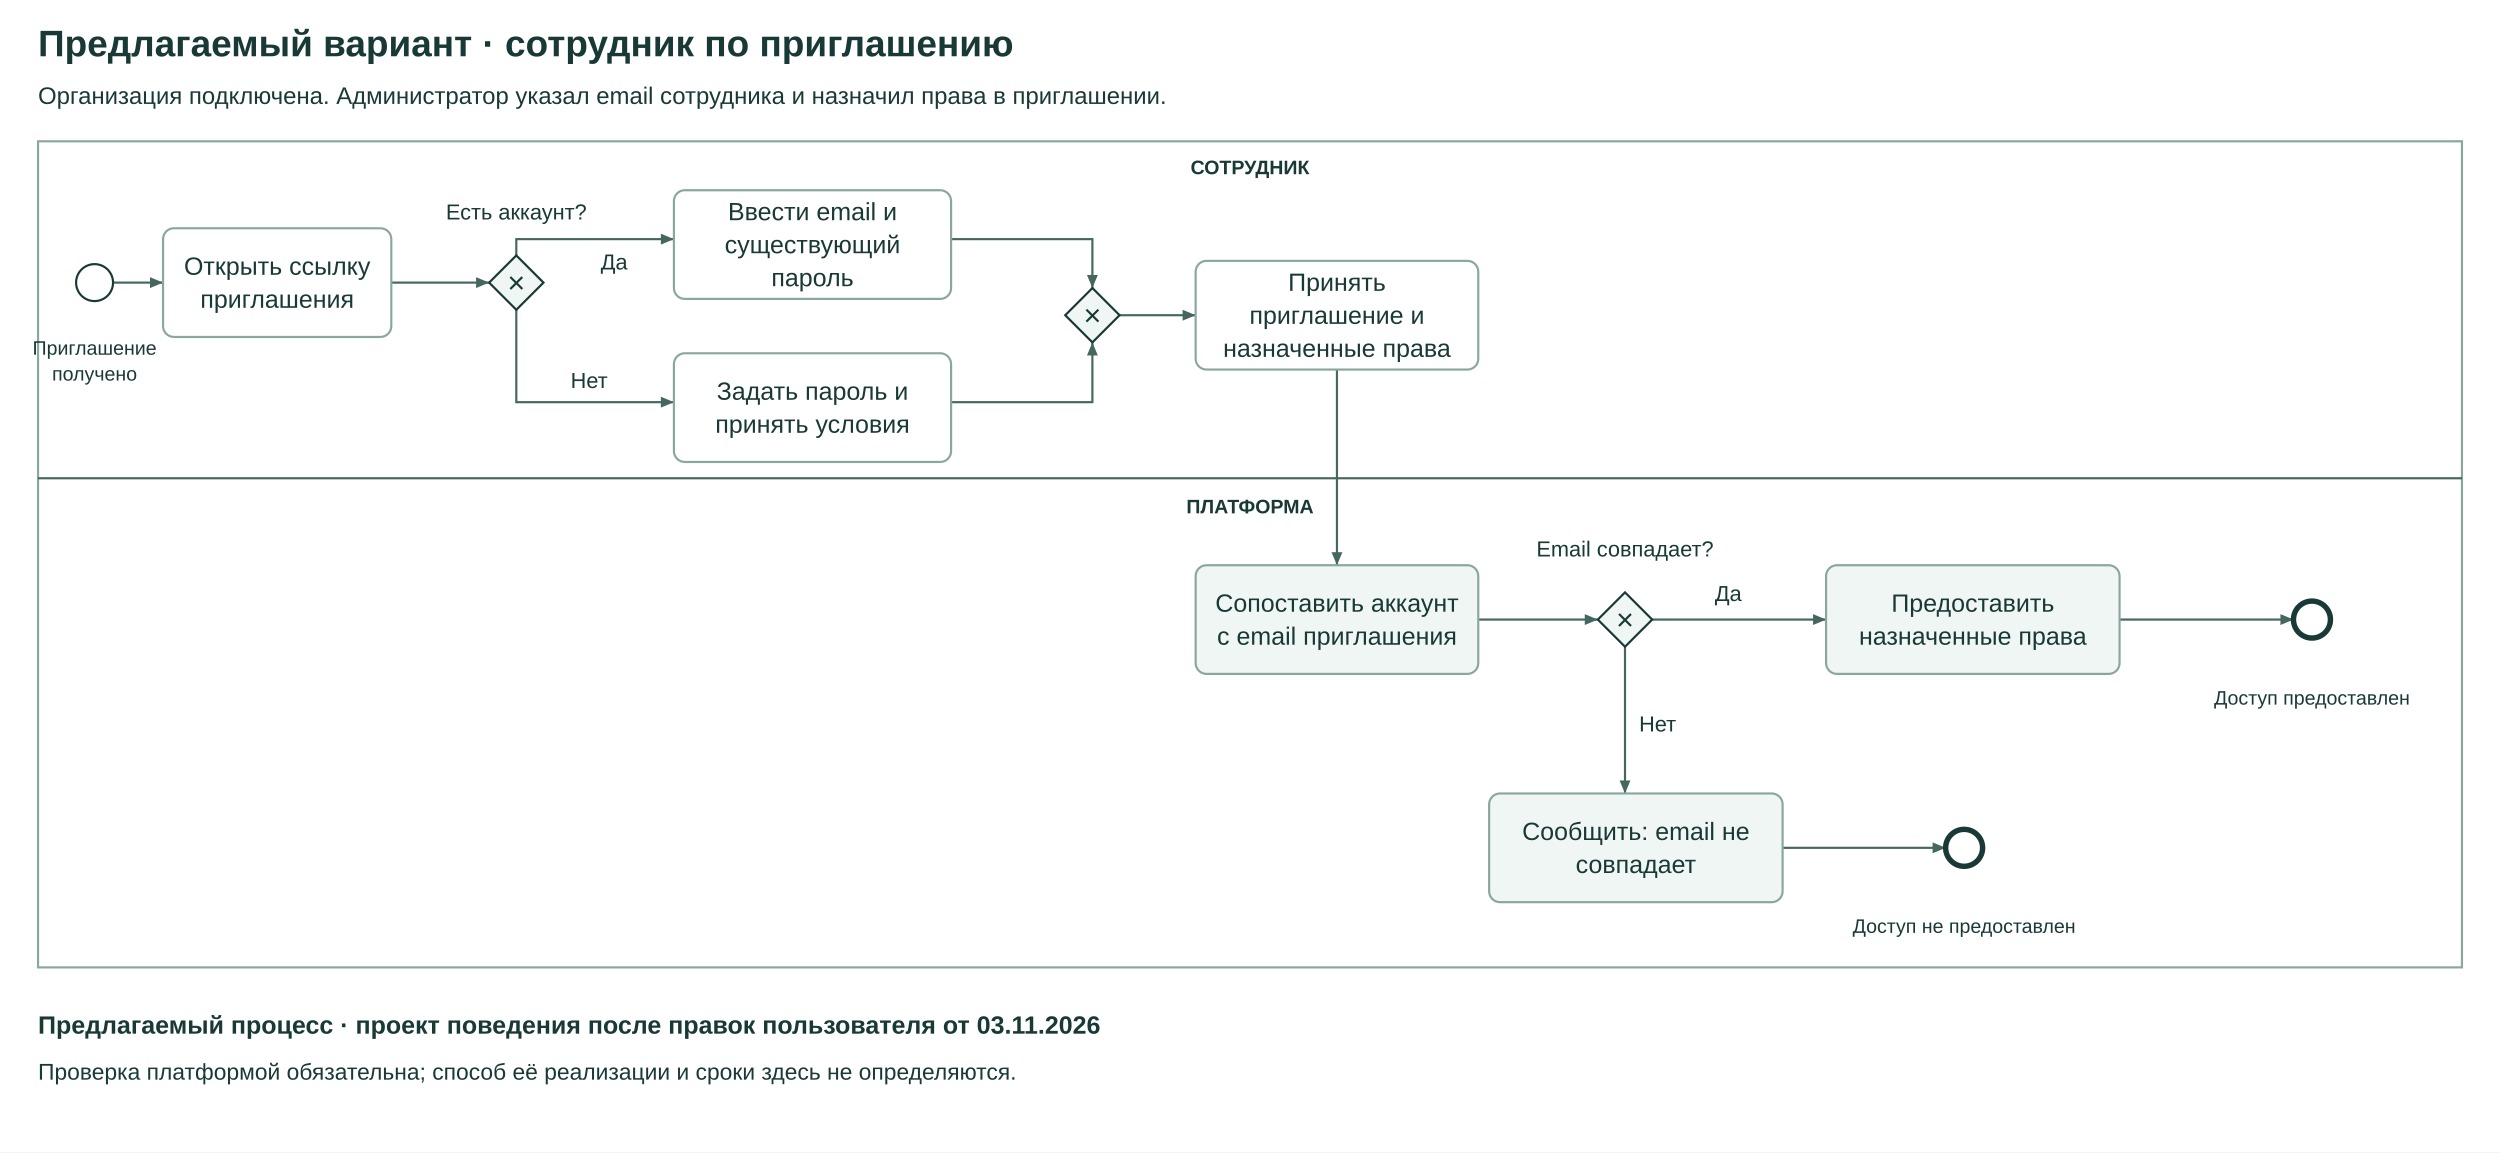
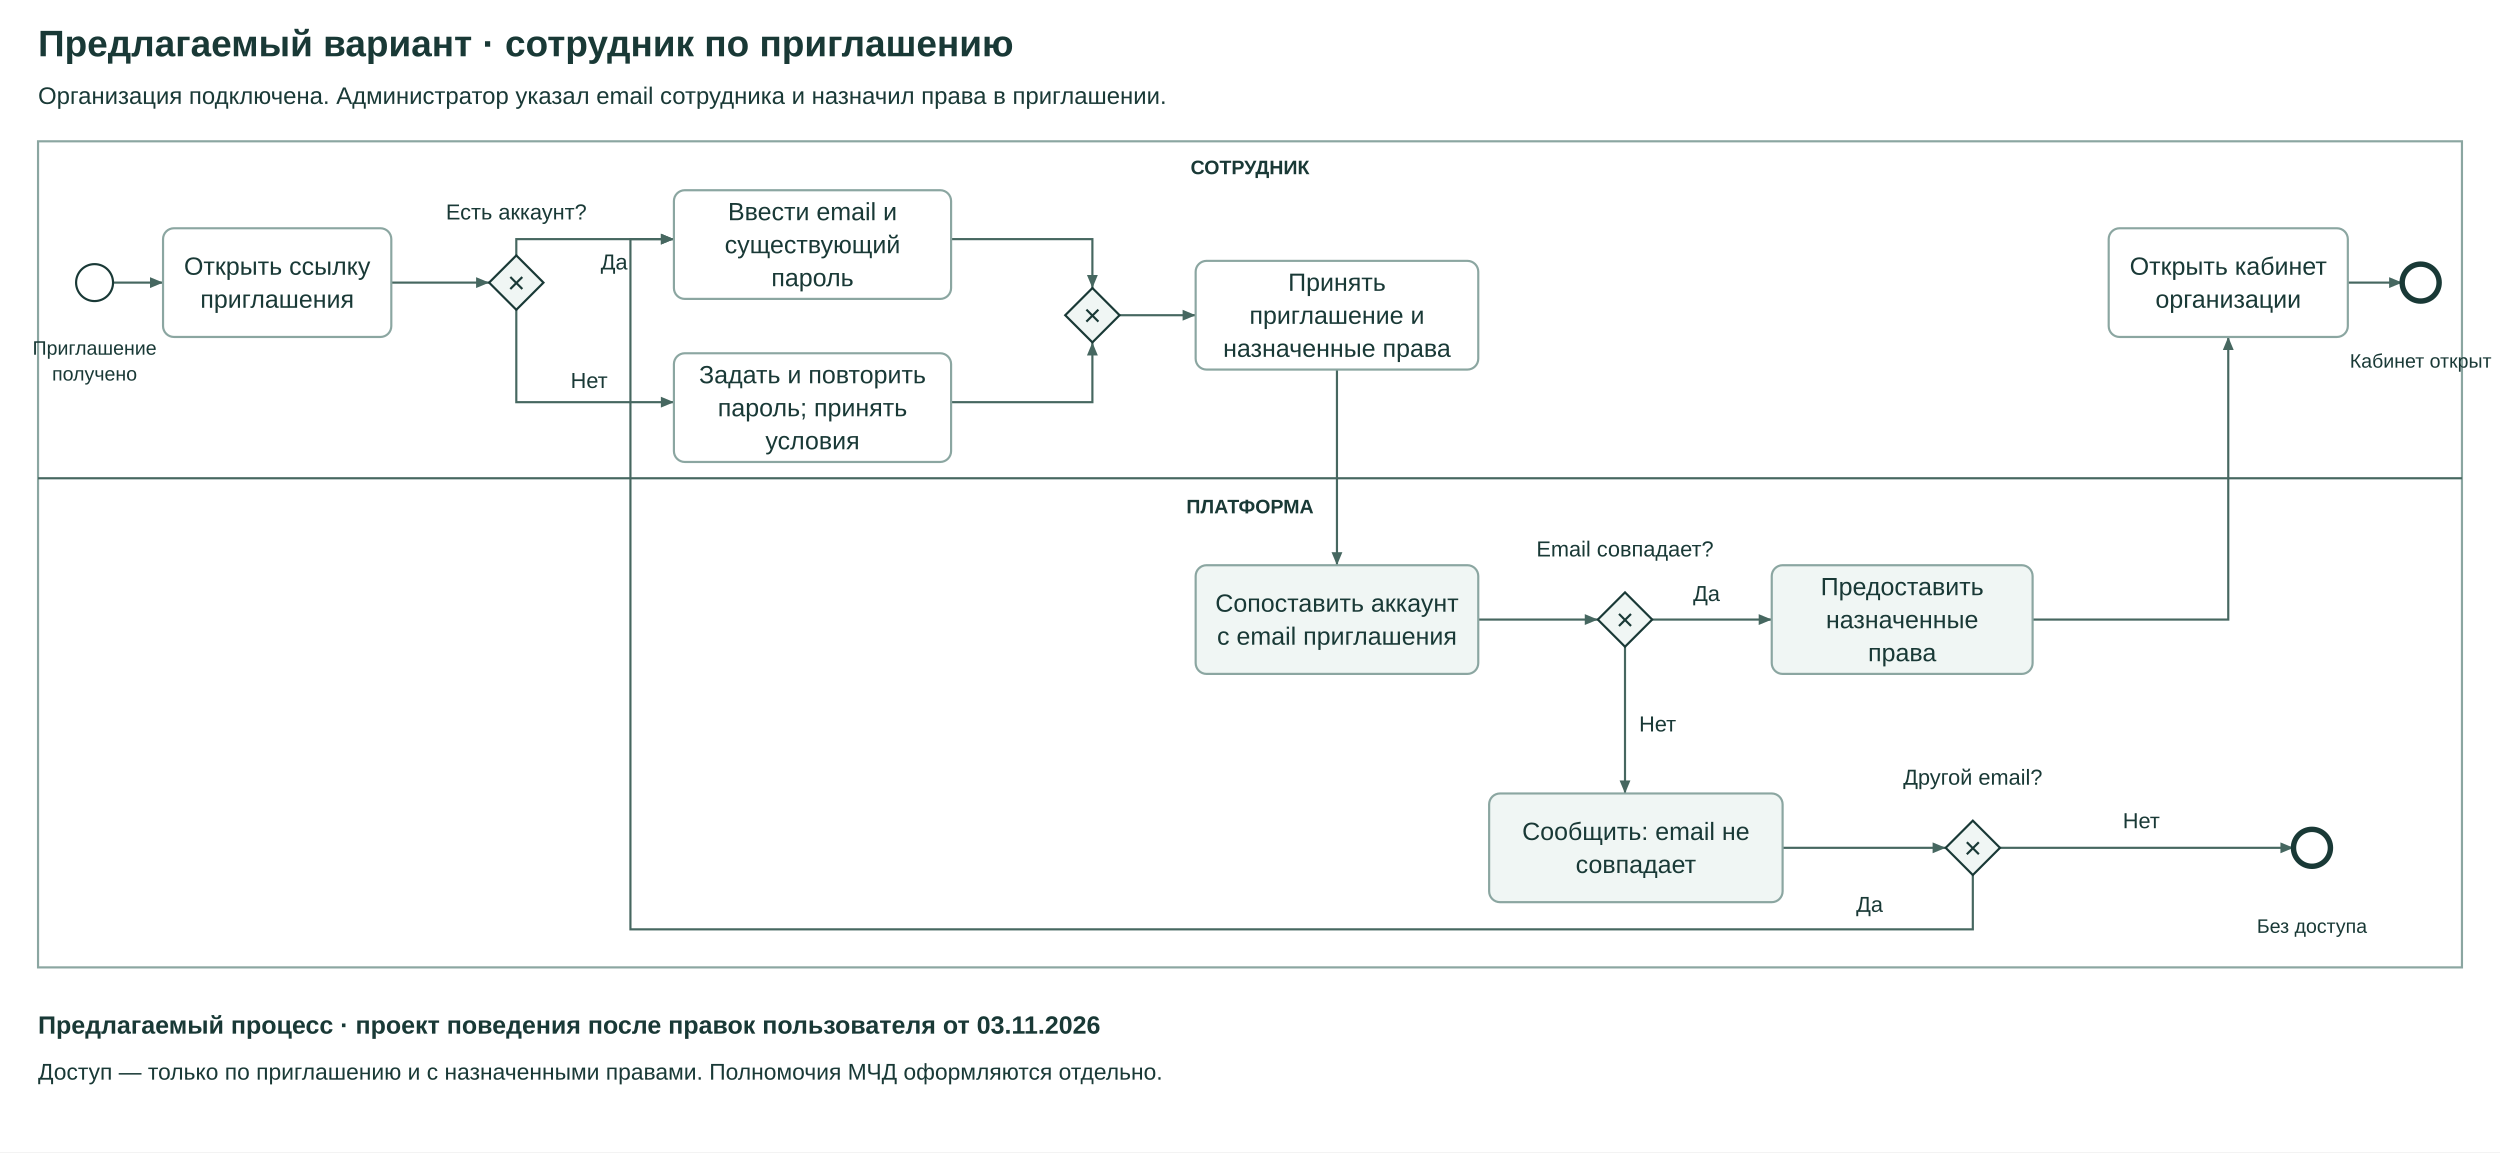
<svg xmlns="http://www.w3.org/2000/svg" width="2300" height="1060" viewBox="0 0 2300 1060" role="img">
  <rect width="100%" height="100%" fill="white" />
  <text x="35" y="40.0" dominant-baseline="central" text-anchor="start" font-family="Arial,sans-serif" font-size="34" font-weight="700" fill="#193936">Предлагаемый вариант · сотрудник по приглашению</text>
  <text x="35" y="88.0" dominant-baseline="central" text-anchor="start" font-family="Arial,sans-serif" font-size="22" font-weight="400" fill="#193936">Организация подключена. Администратор указал email сотрудника и назначил права в приглашении.</text>
  <rect x="35" y="130" width="2230" height="760" rx="0" fill="#ffffff" stroke="#8ba6a1" stroke-width="2" />
  <polyline points="35,440 2265,440" fill="none" stroke="#466760" stroke-width="2" />
  <text x="1150" y="154.0" dominant-baseline="central" text-anchor="middle" font-family="Arial,sans-serif" font-size="18" font-weight="700" fill="#193936">СОТРУДНИК</text>
  <text x="1150" y="466.0" dominant-baseline="central" text-anchor="middle" font-family="Arial,sans-serif" font-size="18" font-weight="700" fill="#193936">ПЛАТФОРМА</text>
  <polyline points="104,260 150,260" fill="none" stroke="#466760" stroke-width="2" />
  <polygon points="150,260 138.0,255.0 138.0,265.0" fill="#466760" />
  <polyline points="360,260 450,260" fill="none" stroke="#466760" stroke-width="2" />
  <polygon points="450,260 438.0,255.0 438.0,265.0" fill="#466760" />
  <polyline points="475,235 475,220 620,220" fill="none" stroke="#466760" stroke-width="2" />
  <polygon points="620,220 608.0,215.0 608.0,225.0" fill="#466760" />
  <text x="565" y="241.0" dominant-baseline="central" text-anchor="middle" font-family="Arial,sans-serif" font-size="20" font-weight="400" fill="#193936">Да</text>
  <polyline points="475,285 475,370 620,370" fill="none" stroke="#466760" stroke-width="2" />
  <polygon points="620,370 608.0,365.0 608.0,375.0" fill="#466760" />
  <text x="542" y="350.0" dominant-baseline="central" text-anchor="middle" font-family="Arial,sans-serif" font-size="20" font-weight="400" fill="#193936">Нет</text>
  <polyline points="875,220 1005,220 1005,265" fill="none" stroke="#466760" stroke-width="2" />
  <polygon points="1005,265 1010.0,253.0 1000.0,253.0" fill="#466760" />
  <polyline points="875,370 1005,370 1005,315" fill="none" stroke="#466760" stroke-width="2" />
  <polygon points="1005,315 1000.0,327.0 1010.0,327.0" fill="#466760" />
  <polyline points="1030,290 1100,290" fill="none" stroke="#466760" stroke-width="2" />
  <polygon points="1100,290 1088.0,285.0 1088.0,295.0" fill="#466760" />
  <polyline points="1230,340 1230,520" fill="none" stroke="#466760" stroke-width="2" />
  <polygon points="1230,520 1235.0,508.0 1225.0,508.0" fill="#466760" />
  <polyline points="1360,570 1470,570" fill="none" stroke="#466760" stroke-width="2" />
  <polygon points="1470,570 1458.0,565.0 1458.0,575.0" fill="#466760" />
-   <polyline points="1520,570 1680,570" fill="none" stroke="#466760" stroke-width="2" />
-   <polygon points="1680,570 1668.0,565.0 1668.0,575.0" fill="#466760" />
-   <text x="1590" y="546.0" dominant-baseline="central" text-anchor="middle" font-family="Arial,sans-serif" font-size="20" font-weight="400" fill="#193936">Да</text>
-   <polyline points="1950,570 2110,570" fill="none" stroke="#466760" stroke-width="2" />
-   <polygon points="2110,570 2098.0,565.0 2098.0,575.0" fill="#466760" />
+   <polyline points="1520,570 1630,570" fill="none" stroke="#466760" stroke-width="2" />
+   <polygon points="1630,570 1618.0,565.0 1618.0,575.0" fill="#466760" />
+   <text x="1570" y="546.0" dominant-baseline="central" text-anchor="middle" font-family="Arial,sans-serif" font-size="20" font-weight="400" fill="#193936">Да</text>
+   <polyline points="1870,570 2050,570 2050,310" fill="none" stroke="#466760" stroke-width="2" />
+   <polygon points="2050,310 2045.0,322.0 2055.0,322.0" fill="#466760" />
+   <polyline points="2160,260 2210,260" fill="none" stroke="#466760" stroke-width="2" />
+   <polygon points="2210,260 2198.0,255.0 2198.0,265.0" fill="#466760" />
  <polyline points="1495,595 1495,730" fill="none" stroke="#466760" stroke-width="2" />
  <polygon points="1495,730 1500.0,718.0 1490.0,718.0" fill="#466760" />
  <text x="1525" y="666.0" dominant-baseline="central" text-anchor="middle" font-family="Arial,sans-serif" font-size="20" font-weight="400" fill="#193936">Нет</text>
  <polyline points="1640,780 1790,780" fill="none" stroke="#466760" stroke-width="2" />
  <polygon points="1790,780 1778.0,775.0 1778.0,785.0" fill="#466760" />
+   <polyline points="1840,780 2110,780" fill="none" stroke="#466760" stroke-width="2" />
+   <polygon points="2110,780 2098.0,775.0 2098.0,785.0" fill="#466760" />
+   <text x="1970" y="755.0" dominant-baseline="central" text-anchor="middle" font-family="Arial,sans-serif" font-size="20" font-weight="400" fill="#193936">Нет</text>
+   <polyline points="1815,805 1815,855 580,855 580,220 620,220" fill="none" stroke="#466760" stroke-width="2" />
+   <polygon points="620,220 608.0,215.0 608.0,225.0" fill="#466760" />
+   <text x="1720" y="832.0" dominant-baseline="central" text-anchor="middle" font-family="Arial,sans-serif" font-size="20" font-weight="400" fill="#193936">Да</text>
  <circle cx="87.0" cy="260.0" r="17.0" fill="white" stroke="#193936" stroke-width="2" />
  <text x="87.0" y="320.12" dominant-baseline="central" text-anchor="middle" font-family="Arial,sans-serif" font-size="18" font-weight="400" fill="#193936">Приглашение</text>
  <text x="87.0" y="343.88" dominant-baseline="central" text-anchor="middle" font-family="Arial,sans-serif" font-size="18" font-weight="400" fill="#193936">получено</text>
  <rect x="150" y="210" width="210" height="100" rx="10" fill="#ffffff" stroke="#8ba6a1" stroke-width="2" />
  <text x="255.0" y="244.82" dominant-baseline="central" text-anchor="middle" font-family="Arial,sans-serif" font-size="23" font-weight="400" fill="#193936">Открыть ссылку</text>
  <text x="255.0" y="275.18" dominant-baseline="central" text-anchor="middle" font-family="Arial,sans-serif" font-size="23" font-weight="400" fill="#193936">приглашения</text>
  <polygon points="475.0,235 500,260.0 475.0,285 450,260.0" fill="#f0f6f4" stroke="#193936" stroke-width="2" />
  <text x="475.0" y="260.0" dominant-baseline="central" text-anchor="middle" font-family="Arial,sans-serif" font-size="28" font-weight="400" fill="#193936">×</text>
  <text x="475.0" y="195.0" dominant-baseline="central" text-anchor="middle" font-family="Arial,sans-serif" font-size="20" font-weight="400" fill="#193936">Есть аккаунт?</text>
  <rect x="620" y="175" width="255" height="100" rx="10" fill="#ffffff" stroke="#8ba6a1" stroke-width="2" />
  <text x="747.5" y="194.64" dominant-baseline="central" text-anchor="middle" font-family="Arial,sans-serif" font-size="23" font-weight="400" fill="#193936">Ввести email и</text>
  <text x="747.5" y="225.0" dominant-baseline="central" text-anchor="middle" font-family="Arial,sans-serif" font-size="23" font-weight="400" fill="#193936">существующий</text>
  <text x="747.5" y="255.36" dominant-baseline="central" text-anchor="middle" font-family="Arial,sans-serif" font-size="23" font-weight="400" fill="#193936">пароль</text>
  <rect x="620" y="325" width="255" height="100" rx="10" fill="#ffffff" stroke="#8ba6a1" stroke-width="2" />
-   <text x="747.5" y="359.82" dominant-baseline="central" text-anchor="middle" font-family="Arial,sans-serif" font-size="23" font-weight="400" fill="#193936">Задать пароль и</text>
-   <text x="747.5" y="390.18" dominant-baseline="central" text-anchor="middle" font-family="Arial,sans-serif" font-size="23" font-weight="400" fill="#193936">принять условия</text>
+   <text x="747.5" y="344.64" dominant-baseline="central" text-anchor="middle" font-family="Arial,sans-serif" font-size="23" font-weight="400" fill="#193936">Задать и повторить</text>
+   <text x="747.5" y="375.0" dominant-baseline="central" text-anchor="middle" font-family="Arial,sans-serif" font-size="23" font-weight="400" fill="#193936">пароль; принять</text>
+   <text x="747.5" y="405.36" dominant-baseline="central" text-anchor="middle" font-family="Arial,sans-serif" font-size="23" font-weight="400" fill="#193936">условия</text>
  <polygon points="1005.0,265 1030,290.0 1005.0,315 980,290.0" fill="#f0f6f4" stroke="#193936" stroke-width="2" />
  <text x="1005.0" y="290.0" dominant-baseline="central" text-anchor="middle" font-family="Arial,sans-serif" font-size="28" font-weight="400" fill="#193936">×</text>
  <text x="1005.0" y="225.0" dominant-baseline="central" text-anchor="middle" font-family="Arial,sans-serif" font-size="20" font-weight="400" fill="#193936" />
  <rect x="1100" y="240" width="260" height="100" rx="10" fill="#ffffff" stroke="#8ba6a1" stroke-width="2" />
  <text x="1230.0" y="259.64" dominant-baseline="central" text-anchor="middle" font-family="Arial,sans-serif" font-size="23" font-weight="400" fill="#193936">Принять</text>
  <text x="1230.0" y="290.0" dominant-baseline="central" text-anchor="middle" font-family="Arial,sans-serif" font-size="23" font-weight="400" fill="#193936">приглашение и</text>
  <text x="1230.0" y="320.36" dominant-baseline="central" text-anchor="middle" font-family="Arial,sans-serif" font-size="23" font-weight="400" fill="#193936">назначенные права</text>
  <rect x="1100" y="520" width="260" height="100" rx="10" fill="#f0f6f4" stroke="#8ba6a1" stroke-width="2" />
  <text x="1230.0" y="554.82" dominant-baseline="central" text-anchor="middle" font-family="Arial,sans-serif" font-size="23" font-weight="400" fill="#193936">Сопоставить аккаунт</text>
  <text x="1230.0" y="585.18" dominant-baseline="central" text-anchor="middle" font-family="Arial,sans-serif" font-size="23" font-weight="400" fill="#193936">с email приглашения</text>
  <polygon points="1495.0,545 1520,570.0 1495.0,595 1470,570.0" fill="#f0f6f4" stroke="#193936" stroke-width="2" />
  <text x="1495.0" y="570.0" dominant-baseline="central" text-anchor="middle" font-family="Arial,sans-serif" font-size="28" font-weight="400" fill="#193936">×</text>
  <text x="1495.0" y="505.0" dominant-baseline="central" text-anchor="middle" font-family="Arial,sans-serif" font-size="20" font-weight="400" fill="#193936">Email совпадает?</text>
-   <rect x="1680" y="520" width="270" height="100" rx="10" fill="#f0f6f4" stroke="#8ba6a1" stroke-width="2" />
-   <text x="1815.0" y="554.82" dominant-baseline="central" text-anchor="middle" font-family="Arial,sans-serif" font-size="23" font-weight="400" fill="#193936">Предоставить</text>
-   <text x="1815.0" y="585.18" dominant-baseline="central" text-anchor="middle" font-family="Arial,sans-serif" font-size="23" font-weight="400" fill="#193936">назначенные права</text>
-   <circle cx="2127.0" cy="570.0" r="17.0" fill="white" stroke="#193936" stroke-width="5" />
-   <text x="2127.0" y="642.0" dominant-baseline="central" text-anchor="middle" font-family="Arial,sans-serif" font-size="18" font-weight="400" fill="#193936">Доступ предоставлен</text>
+   <rect x="1630" y="520" width="240" height="100" rx="10" fill="#f0f6f4" stroke="#8ba6a1" stroke-width="2" />
+   <text x="1750.0" y="539.64" dominant-baseline="central" text-anchor="middle" font-family="Arial,sans-serif" font-size="23" font-weight="400" fill="#193936">Предоставить</text>
+   <text x="1750.0" y="570.0" dominant-baseline="central" text-anchor="middle" font-family="Arial,sans-serif" font-size="23" font-weight="400" fill="#193936">назначенные</text>
+   <text x="1750.0" y="600.36" dominant-baseline="central" text-anchor="middle" font-family="Arial,sans-serif" font-size="23" font-weight="400" fill="#193936">права</text>
+   <rect x="1940" y="210" width="220" height="100" rx="10" fill="#ffffff" stroke="#8ba6a1" stroke-width="2" />
+   <text x="2050.0" y="244.82" dominant-baseline="central" text-anchor="middle" font-family="Arial,sans-serif" font-size="23" font-weight="400" fill="#193936">Открыть кабинет</text>
+   <text x="2050.0" y="275.18" dominant-baseline="central" text-anchor="middle" font-family="Arial,sans-serif" font-size="23" font-weight="400" fill="#193936">организации</text>
+   <circle cx="2227.0" cy="260.0" r="17.0" fill="white" stroke="#193936" stroke-width="5" />
+   <text x="2227.0" y="332.0" dominant-baseline="central" text-anchor="middle" font-family="Arial,sans-serif" font-size="18" font-weight="400" fill="#193936">Кабинет открыт</text>
  <rect x="1370" y="730" width="270" height="100" rx="10" fill="#f0f6f4" stroke="#8ba6a1" stroke-width="2" />
  <text x="1505.0" y="764.82" dominant-baseline="central" text-anchor="middle" font-family="Arial,sans-serif" font-size="23" font-weight="400" fill="#193936">Сообщить: email не</text>
  <text x="1505.0" y="795.18" dominant-baseline="central" text-anchor="middle" font-family="Arial,sans-serif" font-size="23" font-weight="400" fill="#193936">совпадает</text>
-   <circle cx="1807.0" cy="780.0" r="17.0" fill="white" stroke="#193936" stroke-width="5" />
-   <text x="1807.0" y="852.0" dominant-baseline="central" text-anchor="middle" font-family="Arial,sans-serif" font-size="18" font-weight="400" fill="#193936">Доступ не предоставлен</text>
+   <polygon points="1815.0,755 1840,780.0 1815.0,805 1790,780.0" fill="#f0f6f4" stroke="#193936" stroke-width="2" />
+   <text x="1815.0" y="780.0" dominant-baseline="central" text-anchor="middle" font-family="Arial,sans-serif" font-size="28" font-weight="400" fill="#193936">×</text>
+   <text x="1815.0" y="715.0" dominant-baseline="central" text-anchor="middle" font-family="Arial,sans-serif" font-size="20" font-weight="400" fill="#193936">Другой email?</text>
+   <circle cx="2127.0" cy="780.0" r="17.0" fill="white" stroke="#193936" stroke-width="5" />
+   <text x="2127.0" y="852.0" dominant-baseline="central" text-anchor="middle" font-family="Arial,sans-serif" font-size="18" font-weight="400" fill="#193936">Без доступа</text>
  <text x="35" y="943.0" dominant-baseline="central" text-anchor="start" font-family="Arial,sans-serif" font-size="23" font-weight="700" fill="#193936">Предлагаемый процесс · проект поведения после правок пользователя от 03.11.2026</text>
-   <text x="35" y="986.0" dominant-baseline="central" text-anchor="start" font-family="Arial,sans-serif" font-size="21" font-weight="400" fill="#193936">Проверка платформой обязательна; способ её реализации и сроки здесь не определяются.</text>
+   <text x="35" y="986.0" dominant-baseline="central" text-anchor="start" font-family="Arial,sans-serif" font-size="21" font-weight="400" fill="#193936">Доступ — только по приглашению и с назначенными правами. Полномочия МЧД оформляются отдельно.</text>
</svg>
